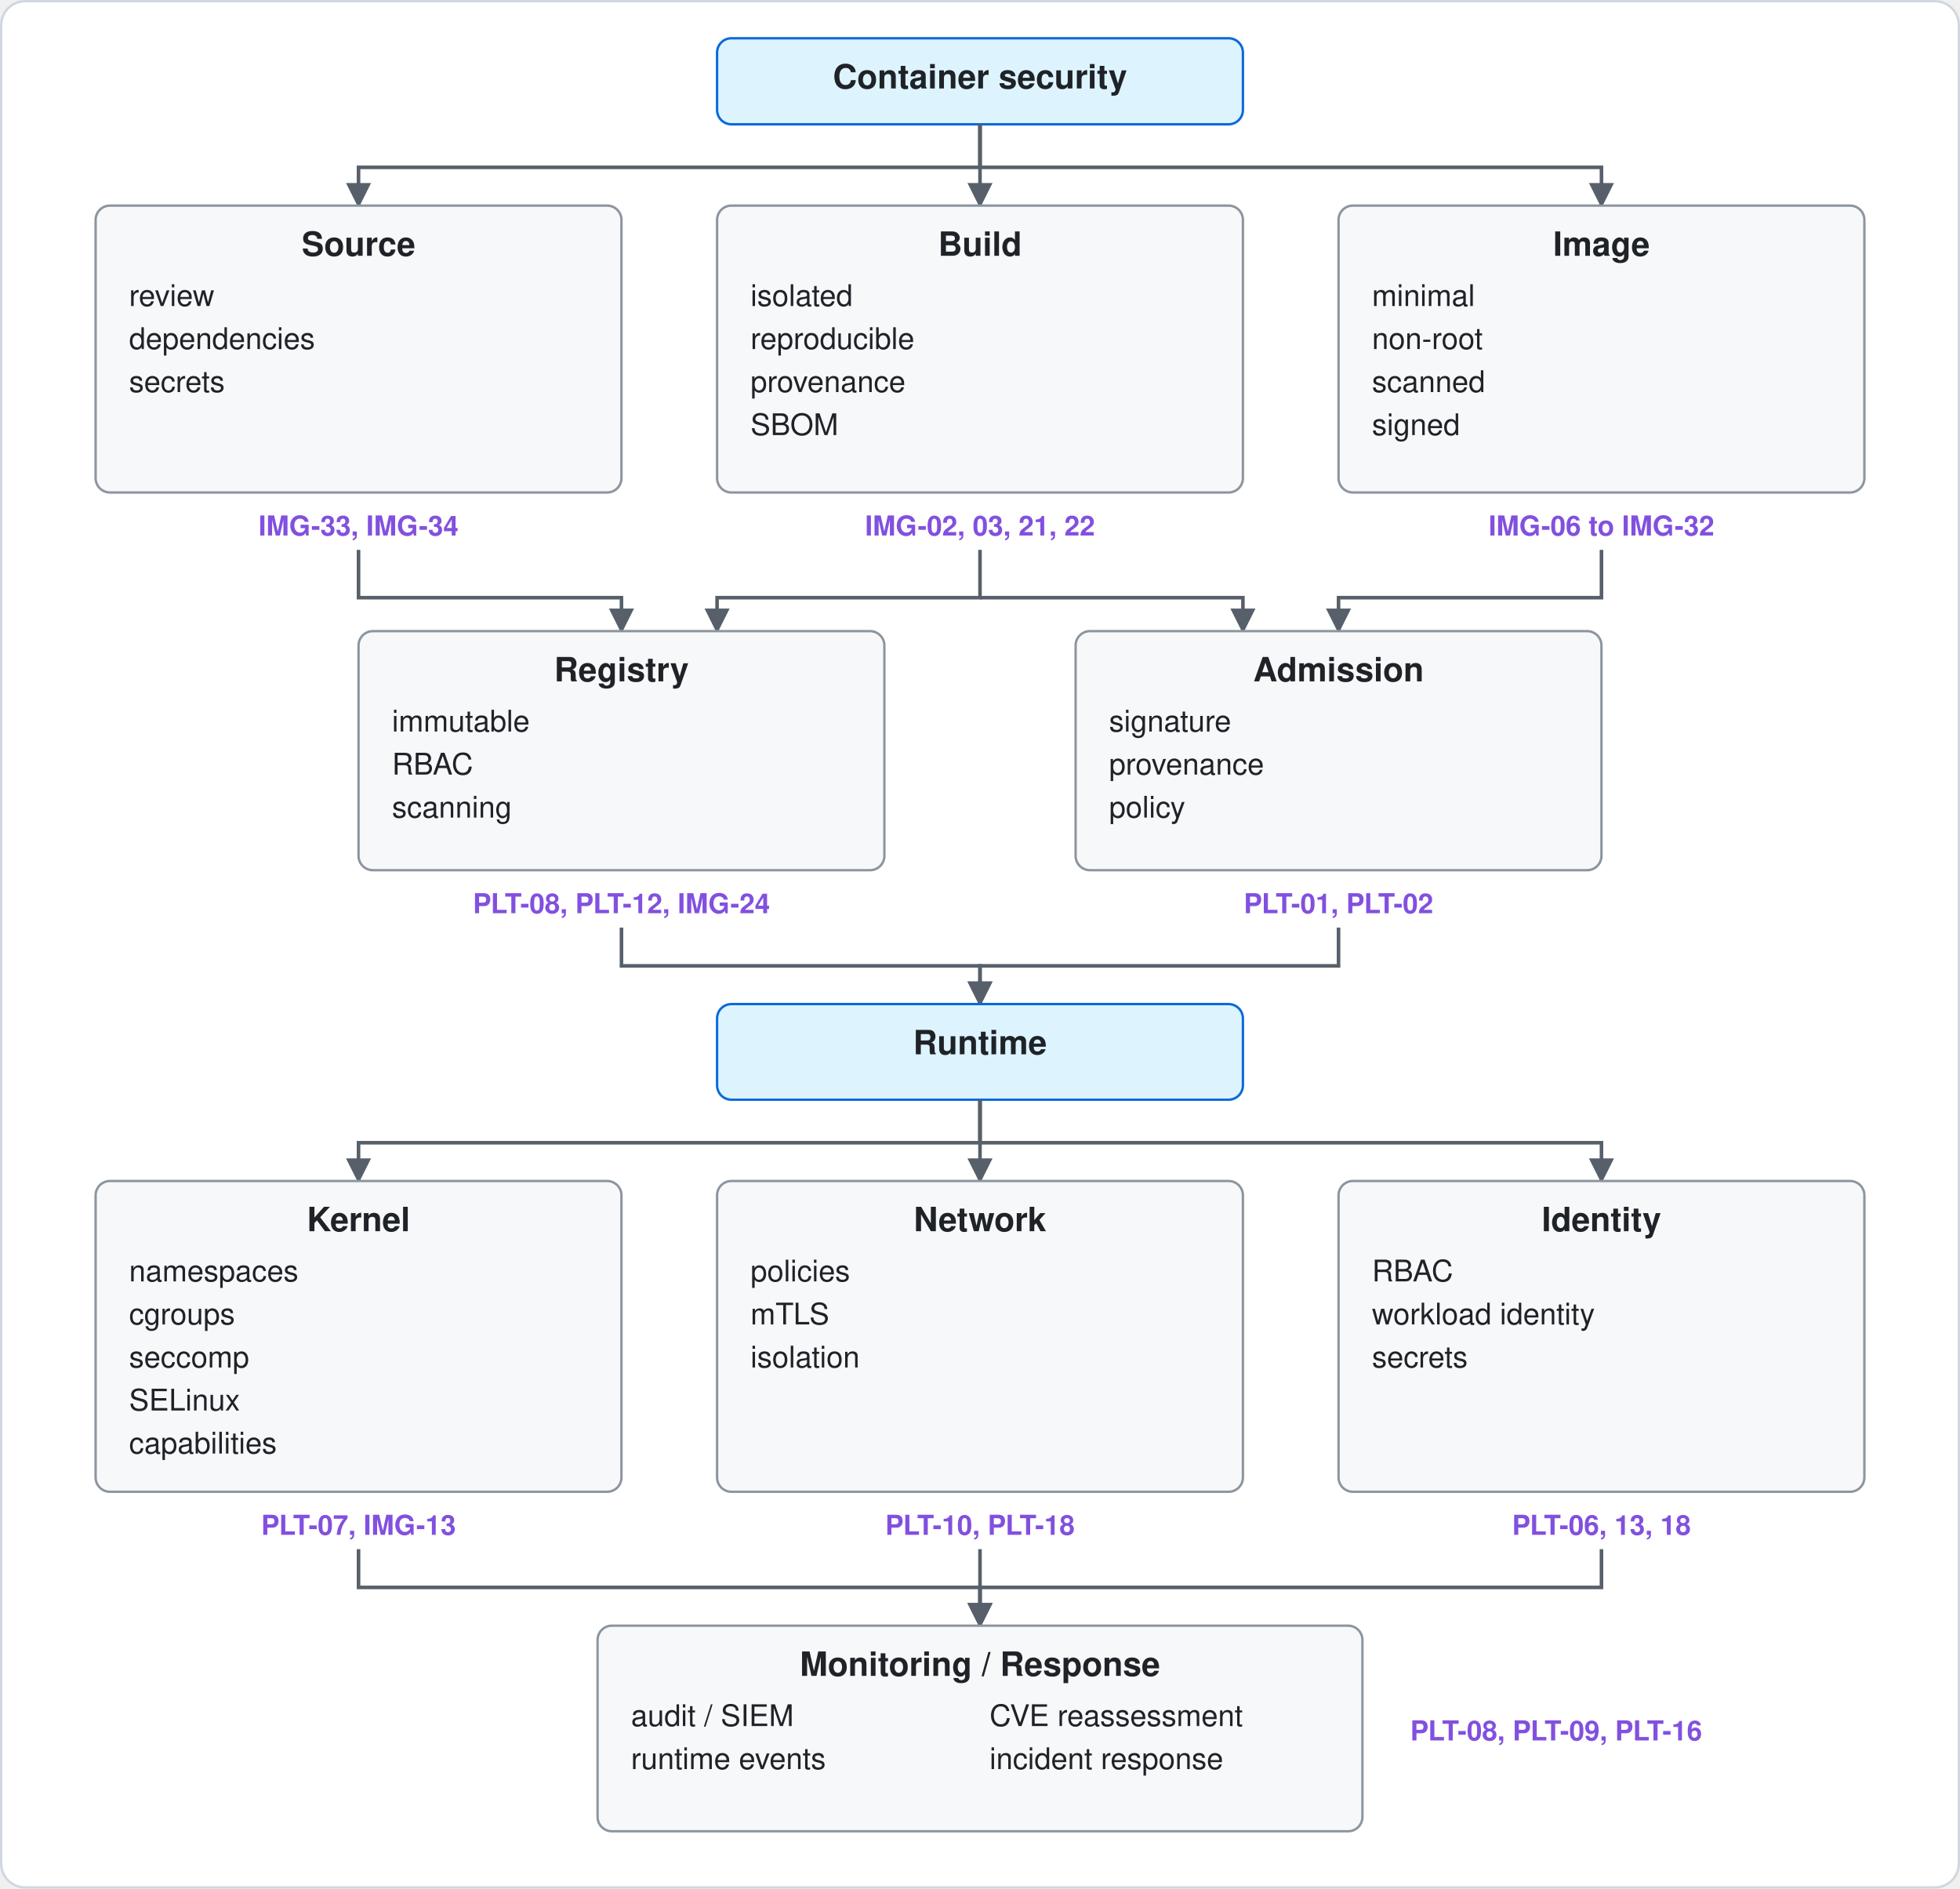
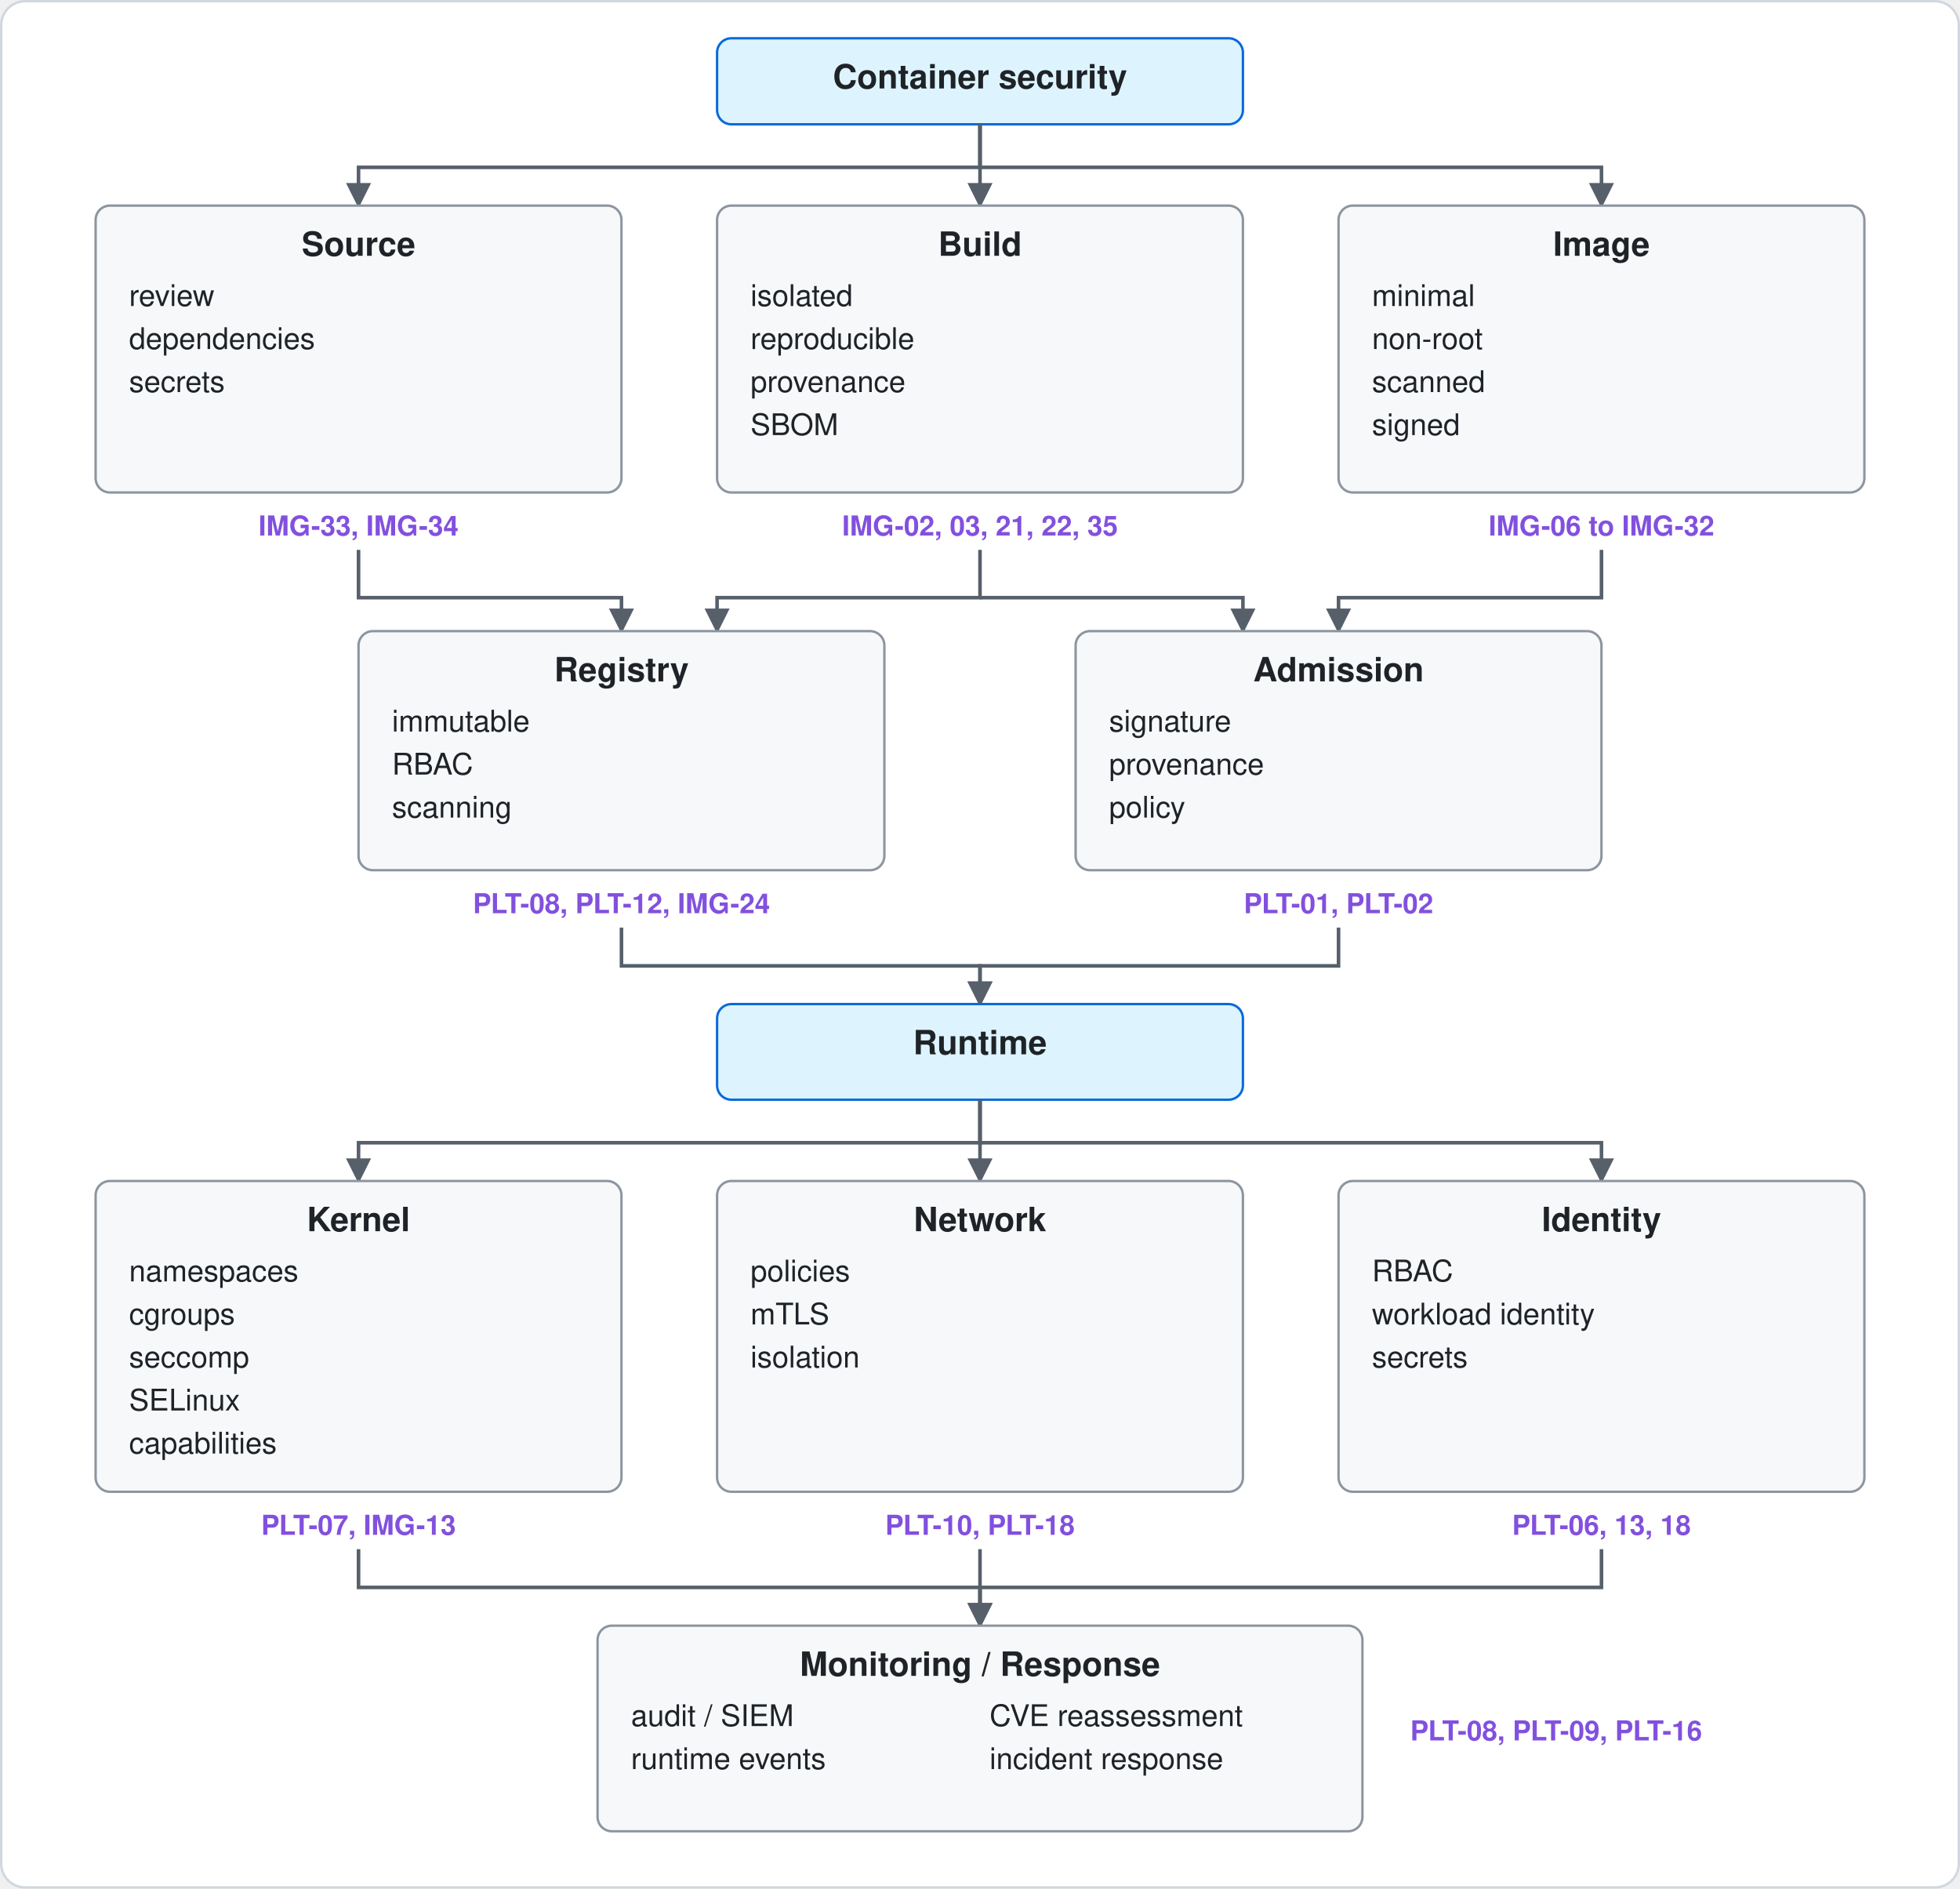
<svg xmlns="http://www.w3.org/2000/svg" width="820" height="790" viewBox="0 0 820 790" role="img" aria-labelledby="t d">
  <defs>
    <marker id="a" viewBox="0 0 10 10" refX="9" refY="5" markerWidth="7" markerHeight="7" orient="auto-start-reverse">
      <path d="M0,0 L10,5 L0,10 z" fill="#57606a" />
    </marker>
  </defs>
  <rect x="0.5" y="0.5" width="819" height="789" rx="10" fill="#ffffff" stroke="#d0d7de" />
  <rect x="300" y="16" width="220" height="36" rx="6" fill="#ddf4ff" stroke="#0969da" />
  <text x="410.0" y="37" font-family="-apple-system, 'Segoe UI', Helvetica, Arial, sans-serif" font-size="14" font-weight="600" fill="#1f2328" text-anchor="middle">Container security</text>
  <path d="M410,52 L410,70 L150,70 L150,86" fill="none" stroke="#57606a" stroke-width="1.5" marker-end="url(#a)" />
  <rect x="40" y="86" width="220" height="120" rx="6" fill="#f6f8fa" stroke="#8c959f" />
  <text x="150.0" y="107" font-family="-apple-system, 'Segoe UI', Helvetica, Arial, sans-serif" font-size="14" font-weight="600" fill="#1f2328" text-anchor="middle">Source</text>
  <text x="54.0" y="128" font-family="-apple-system, 'Segoe UI', Helvetica, Arial, sans-serif" font-size="12.5" font-weight="normal" fill="#1f2328" text-anchor="start">review</text>
  <text x="54.0" y="146" font-family="-apple-system, 'Segoe UI', Helvetica, Arial, sans-serif" font-size="12.5" font-weight="normal" fill="#1f2328" text-anchor="start">dependencies</text>
  <text x="54.0" y="164" font-family="-apple-system, 'Segoe UI', Helvetica, Arial, sans-serif" font-size="12.5" font-weight="normal" fill="#1f2328" text-anchor="start">secrets</text>
  <text x="150" y="224" font-family="-apple-system, 'Segoe UI', Helvetica, Arial, sans-serif" font-size="11.5" font-weight="600" fill="#8250df" text-anchor="middle">IMG-33, IMG-34</text>
  <path d="M410,52 L410,70 L410,70 L410,86" fill="none" stroke="#57606a" stroke-width="1.5" marker-end="url(#a)" />
  <rect x="300" y="86" width="220" height="120" rx="6" fill="#f6f8fa" stroke="#8c959f" />
  <text x="410.0" y="107" font-family="-apple-system, 'Segoe UI', Helvetica, Arial, sans-serif" font-size="14" font-weight="600" fill="#1f2328" text-anchor="middle">Build</text>
  <text x="314.0" y="128" font-family="-apple-system, 'Segoe UI', Helvetica, Arial, sans-serif" font-size="12.5" font-weight="normal" fill="#1f2328" text-anchor="start">isolated</text>
  <text x="314.0" y="146" font-family="-apple-system, 'Segoe UI', Helvetica, Arial, sans-serif" font-size="12.5" font-weight="normal" fill="#1f2328" text-anchor="start">reproducible</text>
  <text x="314.0" y="164" font-family="-apple-system, 'Segoe UI', Helvetica, Arial, sans-serif" font-size="12.5" font-weight="normal" fill="#1f2328" text-anchor="start">provenance</text>
  <text x="314.0" y="182" font-family="-apple-system, 'Segoe UI', Helvetica, Arial, sans-serif" font-size="12.5" font-weight="normal" fill="#1f2328" text-anchor="start">SBOM</text>
-   <text x="410" y="224" font-family="-apple-system, 'Segoe UI', Helvetica, Arial, sans-serif" font-size="11.5" font-weight="600" fill="#8250df" text-anchor="middle">IMG-02, 03, 21, 22</text>
+   <text x="410" y="224" font-family="-apple-system, 'Segoe UI', Helvetica, Arial, sans-serif" font-size="11.5" font-weight="600" fill="#8250df" text-anchor="middle">IMG-02, 03, 21, 22, 35</text>
  <path d="M410,52 L410,70 L670,70 L670,86" fill="none" stroke="#57606a" stroke-width="1.5" marker-end="url(#a)" />
  <rect x="560" y="86" width="220" height="120" rx="6" fill="#f6f8fa" stroke="#8c959f" />
  <text x="670.0" y="107" font-family="-apple-system, 'Segoe UI', Helvetica, Arial, sans-serif" font-size="14" font-weight="600" fill="#1f2328" text-anchor="middle">Image</text>
  <text x="574.0" y="128" font-family="-apple-system, 'Segoe UI', Helvetica, Arial, sans-serif" font-size="12.5" font-weight="normal" fill="#1f2328" text-anchor="start">minimal</text>
  <text x="574.0" y="146" font-family="-apple-system, 'Segoe UI', Helvetica, Arial, sans-serif" font-size="12.5" font-weight="normal" fill="#1f2328" text-anchor="start">non-root</text>
  <text x="574.0" y="164" font-family="-apple-system, 'Segoe UI', Helvetica, Arial, sans-serif" font-size="12.5" font-weight="normal" fill="#1f2328" text-anchor="start">scanned</text>
  <text x="574.0" y="182" font-family="-apple-system, 'Segoe UI', Helvetica, Arial, sans-serif" font-size="12.5" font-weight="normal" fill="#1f2328" text-anchor="start">signed</text>
  <text x="670" y="224" font-family="-apple-system, 'Segoe UI', Helvetica, Arial, sans-serif" font-size="11.5" font-weight="600" fill="#8250df" text-anchor="middle">IMG-06 to IMG-32</text>
  <path d="M150,230 L150,250 L260,250 L260,264" fill="none" stroke="#57606a" stroke-width="1.5" marker-end="url(#a)" />
  <path d="M410,230 L410,250 L300,250 L300,264" fill="none" stroke="#57606a" stroke-width="1.5" marker-end="url(#a)" />
  <path d="M410,250 L520,250 L520,264" fill="none" stroke="#57606a" stroke-width="1.5" marker-end="url(#a)" />
  <path d="M670,230 L670,250 L560,250 L560,264" fill="none" stroke="#57606a" stroke-width="1.5" marker-end="url(#a)" />
  <rect x="150" y="264" width="220" height="100" rx="6" fill="#f6f8fa" stroke="#8c959f" />
  <text x="260.0" y="285" font-family="-apple-system, 'Segoe UI', Helvetica, Arial, sans-serif" font-size="14" font-weight="600" fill="#1f2328" text-anchor="middle">Registry</text>
  <text x="164.0" y="306" font-family="-apple-system, 'Segoe UI', Helvetica, Arial, sans-serif" font-size="12.5" font-weight="normal" fill="#1f2328" text-anchor="start">immutable</text>
  <text x="164.0" y="324" font-family="-apple-system, 'Segoe UI', Helvetica, Arial, sans-serif" font-size="12.5" font-weight="normal" fill="#1f2328" text-anchor="start">RBAC</text>
  <text x="164.0" y="342" font-family="-apple-system, 'Segoe UI', Helvetica, Arial, sans-serif" font-size="12.5" font-weight="normal" fill="#1f2328" text-anchor="start">scanning</text>
  <text x="260" y="382" font-family="-apple-system, 'Segoe UI', Helvetica, Arial, sans-serif" font-size="11.5" font-weight="600" fill="#8250df" text-anchor="middle">PLT-08, PLT-12, IMG-24</text>
  <rect x="450" y="264" width="220" height="100" rx="6" fill="#f6f8fa" stroke="#8c959f" />
  <text x="560.0" y="285" font-family="-apple-system, 'Segoe UI', Helvetica, Arial, sans-serif" font-size="14" font-weight="600" fill="#1f2328" text-anchor="middle">Admission</text>
  <text x="464.0" y="306" font-family="-apple-system, 'Segoe UI', Helvetica, Arial, sans-serif" font-size="12.5" font-weight="normal" fill="#1f2328" text-anchor="start">signature</text>
  <text x="464.0" y="324" font-family="-apple-system, 'Segoe UI', Helvetica, Arial, sans-serif" font-size="12.5" font-weight="normal" fill="#1f2328" text-anchor="start">provenance</text>
  <text x="464.0" y="342" font-family="-apple-system, 'Segoe UI', Helvetica, Arial, sans-serif" font-size="12.5" font-weight="normal" fill="#1f2328" text-anchor="start">policy</text>
  <text x="560" y="382" font-family="-apple-system, 'Segoe UI', Helvetica, Arial, sans-serif" font-size="11.5" font-weight="600" fill="#8250df" text-anchor="middle">PLT-01, PLT-02</text>
  <path d="M260,388 L260,404 L410,404 L410,420" fill="none" stroke="#57606a" stroke-width="1.5" marker-end="url(#a)" />
  <path d="M560,388 L560,404 L410,404 L410,420" fill="none" stroke="#57606a" stroke-width="1.5" marker-end="url(#a)" />
  <rect x="300" y="420" width="220" height="40" rx="6" fill="#ddf4ff" stroke="#0969da" />
  <text x="410.0" y="441" font-family="-apple-system, 'Segoe UI', Helvetica, Arial, sans-serif" font-size="14" font-weight="600" fill="#1f2328" text-anchor="middle">Runtime</text>
  <path d="M410,460 L410,478 L150,478 L150,494" fill="none" stroke="#57606a" stroke-width="1.5" marker-end="url(#a)" />
  <rect x="40" y="494" width="220" height="130" rx="6" fill="#f6f8fa" stroke="#8c959f" />
  <text x="150.0" y="515" font-family="-apple-system, 'Segoe UI', Helvetica, Arial, sans-serif" font-size="14" font-weight="600" fill="#1f2328" text-anchor="middle">Kernel</text>
  <text x="54.0" y="536" font-family="-apple-system, 'Segoe UI', Helvetica, Arial, sans-serif" font-size="12.5" font-weight="normal" fill="#1f2328" text-anchor="start">namespaces</text>
  <text x="54.0" y="554" font-family="-apple-system, 'Segoe UI', Helvetica, Arial, sans-serif" font-size="12.5" font-weight="normal" fill="#1f2328" text-anchor="start">cgroups</text>
  <text x="54.0" y="572" font-family="-apple-system, 'Segoe UI', Helvetica, Arial, sans-serif" font-size="12.5" font-weight="normal" fill="#1f2328" text-anchor="start">seccomp</text>
  <text x="54.0" y="590" font-family="-apple-system, 'Segoe UI', Helvetica, Arial, sans-serif" font-size="12.5" font-weight="normal" fill="#1f2328" text-anchor="start">SELinux</text>
  <text x="54.0" y="608" font-family="-apple-system, 'Segoe UI', Helvetica, Arial, sans-serif" font-size="12.5" font-weight="normal" fill="#1f2328" text-anchor="start">capabilities</text>
  <text x="150" y="642" font-family="-apple-system, 'Segoe UI', Helvetica, Arial, sans-serif" font-size="11.5" font-weight="600" fill="#8250df" text-anchor="middle">PLT-07, IMG-13</text>
  <path d="M410,460 L410,478 L410,478 L410,494" fill="none" stroke="#57606a" stroke-width="1.5" marker-end="url(#a)" />
  <rect x="300" y="494" width="220" height="130" rx="6" fill="#f6f8fa" stroke="#8c959f" />
  <text x="410.0" y="515" font-family="-apple-system, 'Segoe UI', Helvetica, Arial, sans-serif" font-size="14" font-weight="600" fill="#1f2328" text-anchor="middle">Network</text>
  <text x="314.0" y="536" font-family="-apple-system, 'Segoe UI', Helvetica, Arial, sans-serif" font-size="12.5" font-weight="normal" fill="#1f2328" text-anchor="start">policies</text>
  <text x="314.0" y="554" font-family="-apple-system, 'Segoe UI', Helvetica, Arial, sans-serif" font-size="12.5" font-weight="normal" fill="#1f2328" text-anchor="start">mTLS</text>
  <text x="314.0" y="572" font-family="-apple-system, 'Segoe UI', Helvetica, Arial, sans-serif" font-size="12.5" font-weight="normal" fill="#1f2328" text-anchor="start">isolation</text>
  <text x="410" y="642" font-family="-apple-system, 'Segoe UI', Helvetica, Arial, sans-serif" font-size="11.5" font-weight="600" fill="#8250df" text-anchor="middle">PLT-10, PLT-18</text>
  <path d="M410,460 L410,478 L670,478 L670,494" fill="none" stroke="#57606a" stroke-width="1.5" marker-end="url(#a)" />
  <rect x="560" y="494" width="220" height="130" rx="6" fill="#f6f8fa" stroke="#8c959f" />
  <text x="670.0" y="515" font-family="-apple-system, 'Segoe UI', Helvetica, Arial, sans-serif" font-size="14" font-weight="600" fill="#1f2328" text-anchor="middle">Identity</text>
  <text x="574.0" y="536" font-family="-apple-system, 'Segoe UI', Helvetica, Arial, sans-serif" font-size="12.5" font-weight="normal" fill="#1f2328" text-anchor="start">RBAC</text>
  <text x="574.0" y="554" font-family="-apple-system, 'Segoe UI', Helvetica, Arial, sans-serif" font-size="12.5" font-weight="normal" fill="#1f2328" text-anchor="start">workload identity</text>
  <text x="574.0" y="572" font-family="-apple-system, 'Segoe UI', Helvetica, Arial, sans-serif" font-size="12.5" font-weight="normal" fill="#1f2328" text-anchor="start">secrets</text>
  <text x="670" y="642" font-family="-apple-system, 'Segoe UI', Helvetica, Arial, sans-serif" font-size="11.5" font-weight="600" fill="#8250df" text-anchor="middle">PLT-06, 13, 18</text>
  <path d="M150,648 L150,664 L410,664 L410,680" fill="none" stroke="#57606a" stroke-width="1.5" marker-end="url(#a)" />
  <path d="M410,648 L410,664 L410,664 L410,680" fill="none" stroke="#57606a" stroke-width="1.5" marker-end="url(#a)" />
  <path d="M670,648 L670,664 L410,664 L410,680" fill="none" stroke="#57606a" stroke-width="1.5" marker-end="url(#a)" />
  <rect x="250" y="680" width="320" height="86" rx="6" fill="#f6f8fa" stroke="#8c959f" />
  <text x="410.0" y="701" font-family="-apple-system, 'Segoe UI', Helvetica, Arial, sans-serif" font-size="14" font-weight="600" fill="#1f2328" text-anchor="middle">Monitoring / Response</text>
  <text x="264.0" y="722" font-family="-apple-system, 'Segoe UI', Helvetica, Arial, sans-serif" font-size="12.5" font-weight="normal" fill="#1f2328" text-anchor="start">audit / SIEM</text>
  <text x="264.0" y="740" font-family="-apple-system, 'Segoe UI', Helvetica, Arial, sans-serif" font-size="12.5" font-weight="normal" fill="#1f2328" text-anchor="start">runtime events</text>
  <text x="414.0" y="722" font-family="-apple-system, 'Segoe UI', Helvetica, Arial, sans-serif" font-size="12.5" font-weight="normal" fill="#1f2328" text-anchor="start">CVE reassessment</text>
  <text x="414.0" y="740" font-family="-apple-system, 'Segoe UI', Helvetica, Arial, sans-serif" font-size="12.5" font-weight="normal" fill="#1f2328" text-anchor="start">incident response</text>
  <text x="590" y="728" font-family="-apple-system, 'Segoe UI', Helvetica, Arial, sans-serif" font-size="11.5" font-weight="600" fill="#8250df" text-anchor="start">PLT-08, PLT-09, PLT-16</text>
</svg>
